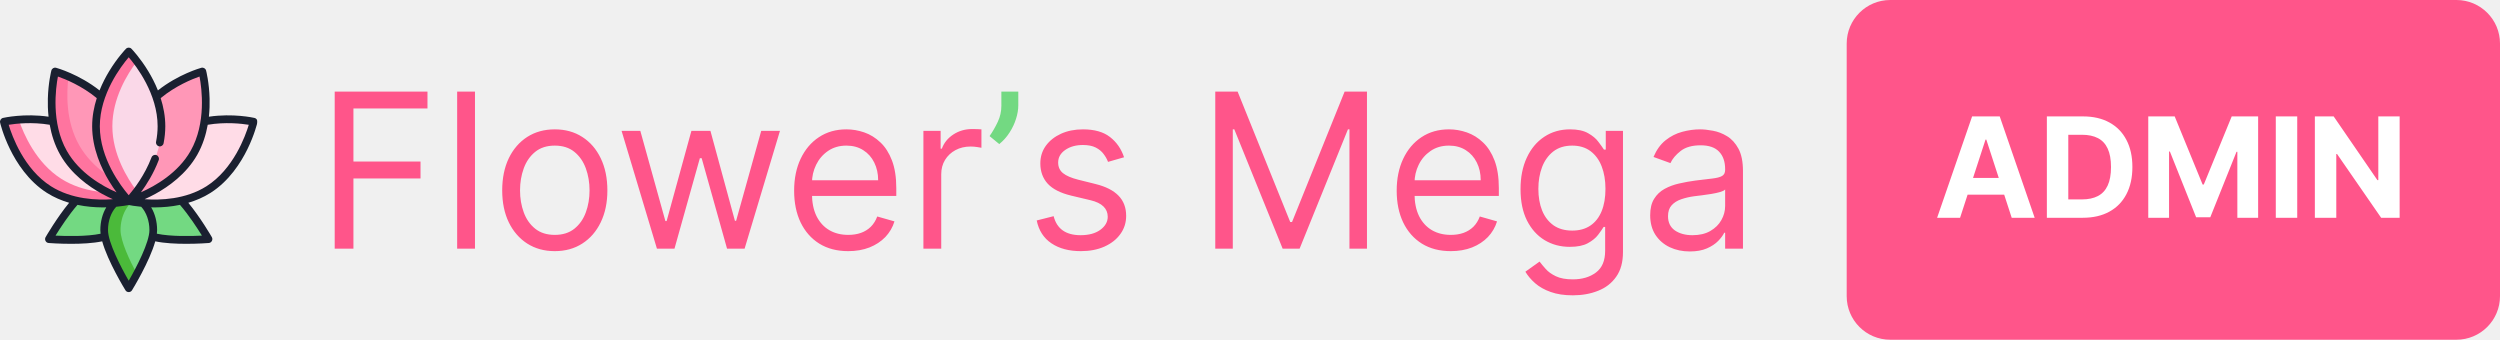
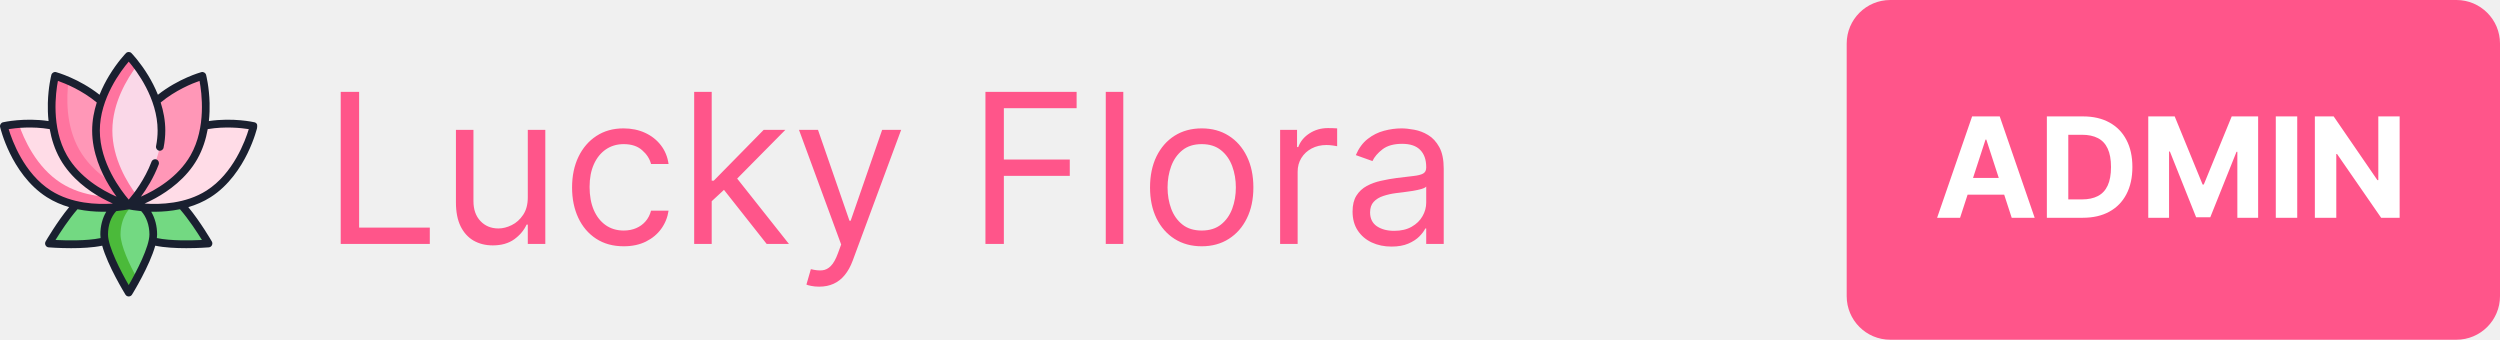
<svg xmlns="http://www.w3.org/2000/svg" width="287" height="39" viewBox="0 0 287 39" fill="none">
-   <mask id="mask0_312_9298" style="mask-type:luminance" maskUnits="userSpaceOnUse" x="0" y="4" width="30" height="31">
-     <path d="M29.555 4.5H0V34.5H29.555V4.5Z" fill="white" />
-   </mask>
-   <g mask="url(#mask0_312_9298)">
-     <path d="M16.806 26.901C14.966 25.927 14.057 24.001 14.777 22.6C15.497 21.2 17.572 20.854 19.413 21.828C21.253 22.802 23.94 27.451 23.94 27.451C23.94 27.451 18.646 27.875 16.806 26.901Z" fill="#73D982" />
-     <path d="M12.749 26.901C14.589 25.927 15.497 24.001 14.777 22.6C14.058 21.2 11.982 20.854 10.142 21.828C8.302 22.802 5.614 27.451 5.614 27.451C5.614 27.451 10.909 27.875 12.749 26.901Z" fill="#73D982" />
-     <path d="M11.959 26.415C11.959 24.308 13.221 22.6 14.777 22.6C16.334 22.6 17.596 24.308 17.596 26.415C17.596 28.522 14.777 33.09 14.777 33.09C14.777 33.09 11.959 28.522 11.959 26.415Z" fill="#73D982" />
-     <path d="M13.838 26.415C13.838 24.754 14.622 23.342 15.717 22.818C15.423 22.678 15.107 22.6 14.777 22.6C13.221 22.6 11.959 24.308 11.959 26.415C11.959 28.522 14.777 33.09 14.777 33.09C14.777 33.09 15.2 32.406 15.717 31.445C14.897 29.923 13.838 27.706 13.838 26.415Z" fill="#4BBA3A" />
-     <path d="M19.953 15.292C23.912 12.778 29.115 13.974 29.115 13.974C29.115 13.974 27.898 19.246 23.939 21.76C19.98 24.273 14.777 23.077 14.777 23.077C14.777 23.077 15.994 17.805 19.953 15.292Z" fill="#FFDCE7" />
-     <path d="M9.602 15.292C5.643 12.778 0.44 13.974 0.44 13.974C0.44 13.974 1.657 19.246 5.616 21.76C9.575 24.273 14.778 23.077 14.778 23.077C14.778 23.077 13.561 17.805 9.602 15.292Z" fill="#FFDCE7" />
-     <path d="M7.025 20.521C4.14 18.689 2.711 15.392 2.149 13.739C1.109 13.82 0.44 13.974 0.44 13.974C0.44 13.974 1.657 19.246 5.616 21.76C9.575 24.273 14.778 23.077 14.778 23.077C14.778 23.077 14.688 22.689 14.479 22.074C12.617 22.22 9.566 22.134 7.025 20.521Z" fill="#FF749F" />
-     <path d="M7.295 17.551C4.96 13.446 6.322 8.211 6.322 8.211C6.322 8.211 11.469 9.632 13.804 13.737C16.139 17.842 14.777 23.077 14.777 23.077C14.777 23.077 9.63 21.656 7.295 17.551Z" fill="#FF97B7" />
-     <path d="M9.099 16.682C7.523 13.913 7.631 10.629 7.867 8.786C6.95 8.385 6.321 8.211 6.321 8.211C6.321 8.211 4.96 13.446 7.295 17.551C9.63 21.656 14.777 23.077 14.777 23.077C14.777 23.077 14.921 22.523 15.035 21.633C13.327 20.887 10.618 19.353 9.099 16.682Z" fill="#FF749F" />
-     <path d="M22.26 17.551C24.595 13.446 23.233 8.211 23.233 8.211C23.233 8.211 18.086 9.632 15.751 13.737C13.416 17.842 14.777 23.077 14.777 23.077C14.777 23.077 19.925 21.656 22.26 17.551Z" fill="#FF97B7" />
-     <path d="M11.02 14.494C11.02 9.754 14.777 5.911 14.777 5.911C14.777 5.911 18.535 9.754 18.535 14.494C18.535 19.234 14.777 23.077 14.777 23.077C14.777 23.077 11.02 19.234 11.02 14.494Z" fill="#FAD8E8" />
-     <path d="M12.899 14.494C12.899 11.301 14.604 8.515 15.717 7.037C15.178 6.321 14.777 5.911 14.777 5.911C14.777 5.911 11.02 9.754 11.02 14.494C11.02 19.234 14.777 23.077 14.777 23.077C14.777 23.077 15.178 22.668 15.717 21.952C14.604 20.473 12.899 17.688 12.899 14.494Z" fill="#FF749F" />
-     <path d="M29.488 13.737C29.426 13.636 29.326 13.564 29.212 13.538C29.108 13.514 26.759 12.987 23.98 13.397C24.062 12.641 24.078 11.936 24.062 11.33C24.013 9.477 23.673 8.153 23.659 8.097C23.597 7.861 23.35 7.716 23.117 7.78C23.006 7.811 20.48 8.522 18.128 10.379C17.791 9.537 17.397 8.795 17.032 8.191C16.076 6.612 15.13 5.637 15.09 5.597C14.92 5.423 14.635 5.423 14.465 5.597C14.425 5.637 13.478 6.612 12.523 8.191C12.158 8.795 11.764 9.537 11.427 10.379C9.075 8.523 6.549 7.811 6.437 7.78C6.205 7.716 5.958 7.861 5.896 8.097C5.882 8.153 5.542 9.477 5.493 11.33C5.477 11.936 5.492 12.641 5.574 13.397C2.797 12.987 0.447 13.514 0.343 13.538C0.108 13.592 -0.044 13.838 0.011 14.076C0.024 14.132 0.336 15.464 1.149 17.123C1.903 18.664 3.25 20.785 5.382 22.139C6.205 22.661 7.078 23.026 7.937 23.279C6.542 24.973 5.291 27.127 5.234 27.225C5.073 27.505 5.262 27.872 5.58 27.897C5.669 27.904 6.789 27.991 8.167 27.991C9.327 27.991 10.67 27.929 11.731 27.705C12.381 30.03 14.306 33.169 14.404 33.328C14.574 33.602 14.981 33.602 15.151 33.328C15.249 33.169 17.174 30.03 17.824 27.705C18.885 27.929 20.227 27.991 21.388 27.991C22.766 27.991 23.888 27.904 23.975 27.897C24.293 27.872 24.482 27.505 24.32 27.225C24.263 27.125 23.012 24.971 21.618 23.279C22.477 23.026 23.35 22.661 24.172 22.139C26.305 20.785 27.651 18.664 28.406 17.123C29.218 15.464 29.53 14.132 29.544 14.076C29.57 13.96 29.55 13.838 29.488 13.737ZM14.778 6.575C15.659 7.604 18.095 10.786 18.095 14.494C18.095 15.074 18.035 15.672 17.916 16.273C17.868 16.515 18.023 16.75 18.261 16.799C18.5 16.848 18.732 16.691 18.78 16.449C18.91 15.791 18.976 15.133 18.976 14.494C18.976 13.347 18.762 12.254 18.446 11.265C20.157 9.849 22.062 9.081 22.906 8.786C23.161 10.126 23.701 14.123 21.878 17.328C20.437 19.863 17.834 21.345 16.179 22.075C16.828 21.194 17.635 19.917 18.218 18.386C18.306 18.156 18.193 17.897 17.966 17.808C17.739 17.719 17.484 17.834 17.396 18.064C16.61 20.13 15.357 21.737 14.777 22.413C13.896 21.385 11.46 18.203 11.46 14.494C11.46 10.793 13.897 7.606 14.778 6.575ZM6.649 8.786C7.493 9.081 9.397 9.849 11.109 11.265C10.793 12.254 10.579 13.347 10.579 14.494C10.579 17.047 11.636 19.331 12.523 20.797C12.818 21.285 13.113 21.715 13.38 22.078C11.727 21.351 9.122 19.87 7.677 17.328C5.853 14.123 6.394 10.125 6.649 8.786ZM0.995 14.325C1.824 14.192 3.678 13.981 5.707 14.323C5.909 15.456 6.276 16.654 6.914 17.775C8.171 19.986 10.212 21.427 11.702 22.247C12.15 22.493 12.575 22.699 12.955 22.869C11.146 22.999 8.24 22.898 5.849 21.381C2.758 19.418 1.388 15.629 0.995 14.325ZM6.373 27.049C6.896 26.203 7.89 24.67 8.895 23.519C9.917 23.731 10.882 23.801 11.678 23.808C11.724 23.808 11.769 23.808 11.815 23.808C11.945 23.808 12.073 23.807 12.198 23.804C11.761 24.542 11.519 25.454 11.519 26.415C11.519 26.546 11.528 26.685 11.547 26.831C9.946 27.169 7.56 27.108 6.373 27.049ZM14.777 32.226C13.88 30.673 12.399 27.815 12.399 26.415C12.399 25.358 12.743 24.384 13.343 23.738C14.06 23.671 14.573 23.576 14.777 23.534C14.982 23.576 15.494 23.671 16.212 23.738C16.803 24.376 17.155 25.371 17.155 26.415C17.155 27.815 15.675 30.673 14.777 32.226ZM23.182 27.049C21.995 27.108 19.61 27.169 18.008 26.83C18.026 26.685 18.036 26.546 18.036 26.415C18.036 25.452 17.794 24.541 17.357 23.804C17.482 23.807 17.609 23.808 17.74 23.808C17.785 23.808 17.831 23.808 17.877 23.808C18.673 23.801 19.638 23.731 20.66 23.519C21.663 24.669 22.658 26.203 23.182 27.049ZM23.705 21.381C21.315 22.898 18.409 22.999 16.6 22.869C16.98 22.699 17.404 22.493 17.853 22.247C19.343 21.427 21.384 19.986 22.641 17.775C23.278 16.654 23.646 15.456 23.848 14.323C25.871 13.982 27.729 14.193 28.56 14.326C28.166 15.63 26.796 19.418 23.705 21.381Z" fill="#1A2030" />
+   <g clip-path="url(#clip0_2044_7905)">
+     <mask id="mask0_2044_7905" style="mask-type:luminance" maskUnits="userSpaceOnUse" x="0" y="5" width="30" height="30">
+       <path d="M29.555 5H0V35H29.555V5Z" fill="white" />
+     </mask>
+     <g mask="url(#mask0_2044_7905)">
+       <path d="M16.806 27.401C14.966 26.427 14.057 24.501 14.777 23.1C15.497 21.7 17.572 21.354 19.413 22.328C21.253 23.302 23.94 27.951 23.94 27.951C23.94 27.951 18.646 28.375 16.806 27.401Z" fill="#73D982" />
+       <path d="M12.749 27.401C14.589 26.427 15.497 24.501 14.777 23.1C14.058 21.7 11.982 21.354 10.142 22.328C8.302 23.302 5.614 27.951 5.614 27.951C5.614 27.951 10.909 28.375 12.749 27.401Z" fill="#73D982" />
+       <path d="M11.959 26.915C11.959 24.808 13.221 23.1 14.777 23.1C16.334 23.1 17.596 24.808 17.596 26.915C17.596 29.022 14.777 33.59 14.777 33.59C14.777 33.59 11.959 29.022 11.959 26.915Z" fill="#73D982" />
+       <path d="M13.838 26.915C13.838 25.254 14.622 23.842 15.717 23.318C15.423 23.178 15.107 23.1 14.777 23.1C13.221 23.1 11.959 24.808 11.959 26.915C11.959 29.022 14.777 33.59 14.777 33.59C14.777 33.59 15.2 32.906 15.717 31.945C14.897 30.423 13.838 28.206 13.838 26.915Z" fill="#4BBA3A" />
+       <path d="M19.953 15.792C23.912 13.278 29.115 14.474 29.115 14.474C29.115 14.474 27.898 19.746 23.939 22.26C19.98 24.773 14.777 23.577 14.777 23.577C14.777 23.577 15.994 18.305 19.953 15.792Z" fill="#FFDCE7" />
+       <path d="M9.602 15.792C5.643 13.278 0.44 14.474 0.44 14.474C0.44 14.474 1.657 19.746 5.616 22.26C9.575 24.773 14.778 23.577 14.778 23.577C14.778 23.577 13.561 18.305 9.602 15.792Z" fill="#FFDCE7" />
+       <path d="M7.025 21.021C4.14 19.189 2.711 15.892 2.149 14.239C1.109 14.32 0.44 14.474 0.44 14.474C0.44 14.474 1.657 19.746 5.616 22.26C9.575 24.773 14.778 23.577 14.778 23.577C14.778 23.577 14.688 23.189 14.479 22.574C12.617 22.72 9.566 22.634 7.025 21.021Z" fill="#FF749F" />
+       <path d="M7.295 18.051C4.96 13.946 6.322 8.711 6.322 8.711C6.322 8.711 11.469 10.132 13.804 14.237C16.139 18.342 14.777 23.577 14.777 23.577C14.777 23.577 9.63 22.156 7.295 18.051Z" fill="#FF97B7" />
+       <path d="M9.099 17.182C7.523 14.413 7.631 11.129 7.867 9.286C6.95 8.885 6.321 8.711 6.321 8.711C6.321 8.711 4.96 13.946 7.295 18.051C9.63 22.156 14.777 23.577 14.777 23.577C14.777 23.577 14.921 23.023 15.035 22.133C13.327 21.387 10.618 19.853 9.099 17.182Z" fill="#FF749F" />
+       <path d="M22.26 18.051C24.595 13.946 23.233 8.711 23.233 8.711C23.233 8.711 18.086 10.132 15.751 14.237C13.416 18.342 14.777 23.577 14.777 23.577C14.777 23.577 19.925 22.156 22.26 18.051Z" fill="#FF97B7" />
+       <path d="M11.02 14.994C11.02 10.254 14.777 6.411 14.777 6.411C14.777 6.411 18.535 10.254 18.535 14.994C18.535 19.734 14.777 23.577 14.777 23.577C14.777 23.577 11.02 19.734 11.02 14.994Z" fill="#FAD8E8" />
+       <path d="M12.899 14.994C12.899 11.801 14.604 9.015 15.717 7.537C15.178 6.821 14.777 6.411 14.777 6.411C14.777 6.411 11.02 10.254 11.02 14.994C11.02 19.734 14.777 23.577 14.777 23.577C14.777 23.577 15.178 23.168 15.717 22.452C14.604 20.973 12.899 18.188 12.899 14.994Z" fill="#FF749F" />
+       <path d="M29.488 14.237C29.426 14.136 29.326 14.064 29.212 14.038C29.108 14.014 26.759 13.487 23.98 13.897C24.062 13.141 24.078 12.436 24.062 11.83C24.013 9.977 23.673 8.653 23.659 8.597C23.597 8.361 23.35 8.216 23.117 8.28C23.006 8.311 20.48 9.022 18.128 10.879C17.791 10.037 17.397 9.295 17.032 8.691C16.076 7.112 15.13 6.137 15.09 6.097C14.92 5.923 14.635 5.923 14.465 6.097C14.425 6.137 13.478 7.112 12.523 8.691C12.158 9.295 11.764 10.037 11.427 10.879C9.075 9.023 6.549 8.311 6.437 8.28C6.205 8.216 5.958 8.361 5.896 8.597C5.882 8.653 5.542 9.977 5.493 11.83C5.477 12.436 5.492 13.141 5.574 13.897C2.797 13.487 0.447 14.014 0.343 14.038C0.108 14.092 -0.044 14.338 0.011 14.576C0.024 14.632 0.336 15.964 1.149 17.623C1.903 19.164 3.25 21.285 5.382 22.639C6.205 23.161 7.078 23.526 7.937 23.779C6.542 25.473 5.291 27.627 5.234 27.725C5.073 28.005 5.262 28.372 5.58 28.397C5.669 28.404 6.789 28.491 8.167 28.491C9.327 28.491 10.67 28.429 11.731 28.205C12.381 30.53 14.306 33.669 14.404 33.828C14.574 34.102 14.981 34.102 15.151 33.828C15.249 33.669 17.174 30.53 17.824 28.205C18.885 28.429 20.227 28.491 21.388 28.491C22.766 28.491 23.888 28.404 23.975 28.397C24.293 28.372 24.482 28.005 24.32 27.725C24.263 27.625 23.012 25.471 21.618 23.779C22.477 23.526 23.35 23.161 24.172 22.639C26.305 21.285 27.651 19.164 28.406 17.623C29.218 15.964 29.53 14.632 29.544 14.576C29.57 14.46 29.55 14.338 29.488 14.237ZM14.778 7.075C15.659 8.104 18.095 11.286 18.095 14.994C18.095 15.574 18.035 16.172 17.916 16.773C17.868 17.015 18.023 17.25 18.261 17.299C18.5 17.348 18.732 17.191 18.78 16.949C18.91 16.291 18.976 15.633 18.976 14.994C18.976 13.847 18.762 12.754 18.446 11.765C20.157 10.349 22.062 9.581 22.906 9.286C23.161 10.626 23.701 14.623 21.878 17.828C20.437 20.363 17.834 21.845 16.179 22.575C16.828 21.694 17.635 20.417 18.218 18.886C18.306 18.656 18.193 18.397 17.966 18.308C17.739 18.219 17.484 18.334 17.396 18.564C16.61 20.63 15.357 22.237 14.777 22.913C13.896 21.885 11.46 18.703 11.46 14.994C11.46 11.293 13.897 8.106 14.778 7.075ZM6.649 9.286C7.493 9.581 9.397 10.349 11.109 11.765C10.793 12.754 10.579 13.847 10.579 14.994C10.579 17.547 11.636 19.831 12.523 21.297C12.818 21.785 13.113 22.215 13.38 22.578C11.727 21.851 9.122 20.37 7.677 17.828C5.853 14.623 6.394 10.625 6.649 9.286ZM0.995 14.825C1.824 14.692 3.678 14.481 5.707 14.823C5.909 15.956 6.276 17.154 6.914 18.275C8.171 20.486 10.212 21.927 11.702 22.747C12.15 22.993 12.575 23.199 12.955 23.369C11.146 23.499 8.24 23.398 5.849 21.881C2.758 19.918 1.388 16.129 0.995 14.825ZM6.373 27.549C6.896 26.703 7.89 25.17 8.895 24.019C9.917 24.231 10.882 24.301 11.678 24.308C11.724 24.308 11.769 24.308 11.815 24.308C11.945 24.308 12.073 24.307 12.198 24.304C11.761 25.042 11.519 25.954 11.519 26.915C11.519 27.046 11.528 27.185 11.547 27.331C9.946 27.669 7.56 27.608 6.373 27.549ZM14.777 32.726C13.88 31.173 12.399 28.315 12.399 26.915C12.399 25.858 12.743 24.884 13.343 24.238C14.06 24.171 14.573 24.076 14.777 24.034C14.982 24.076 15.494 24.171 16.212 24.238C16.803 24.876 17.155 25.871 17.155 26.915C17.155 28.315 15.675 31.173 14.777 32.726ZM23.182 27.549C21.995 27.608 19.61 27.669 18.008 27.33C18.026 27.185 18.036 27.046 18.036 26.915C18.036 25.952 17.794 25.041 17.357 24.304C17.482 24.307 17.609 24.308 17.74 24.308C17.785 24.308 17.831 24.308 17.877 24.308C18.673 24.301 19.638 24.231 20.66 24.019C21.663 25.169 22.658 26.703 23.182 27.549ZM23.705 21.881C21.315 23.398 18.409 23.499 16.6 23.369C16.98 23.199 17.404 22.993 17.853 22.747C19.343 21.927 21.384 20.486 22.641 18.275C23.278 17.154 23.646 15.956 23.848 14.823C25.871 14.482 27.729 14.693 28.56 14.826C28.166 16.13 26.796 19.918 23.705 21.881Z" fill="#1A2030" />
+     </g>
+     <path d="M39.114 28V10.546H41.227V26.125H49.341V28H39.114ZM60.591 22.648V14.909H62.602V28H60.591V25.784H60.455C60.148 26.449 59.67 27.014 59.023 27.48C58.375 27.94 57.557 28.171 56.568 28.171C55.75 28.171 55.023 27.991 54.386 27.634C53.75 27.27 53.25 26.724 52.886 25.997C52.523 25.264 52.341 24.341 52.341 23.227V14.909H54.352V23.091C54.352 24.046 54.619 24.807 55.153 25.375C55.693 25.943 56.381 26.227 57.216 26.227C57.716 26.227 58.224 26.099 58.742 25.844C59.264 25.588 59.702 25.196 60.054 24.668C60.412 24.139 60.591 23.466 60.591 22.648ZM71.604 28.273C70.377 28.273 69.32 27.983 68.434 27.403C67.548 26.824 66.866 26.026 66.388 25.009C65.911 23.991 65.673 22.829 65.673 21.523C65.673 20.193 65.917 19.02 66.406 18.003C66.9 16.98 67.587 16.182 68.468 15.608C69.354 15.028 70.388 14.739 71.57 14.739C72.491 14.739 73.32 14.909 74.059 15.25C74.798 15.591 75.403 16.068 75.874 16.682C76.346 17.296 76.638 18.011 76.752 18.829H74.741C74.587 18.233 74.246 17.704 73.718 17.244C73.195 16.778 72.491 16.546 71.604 16.546C70.82 16.546 70.133 16.75 69.542 17.159C68.957 17.562 68.499 18.134 68.17 18.872C67.846 19.605 67.684 20.466 67.684 21.454C67.684 22.466 67.843 23.347 68.161 24.097C68.485 24.847 68.94 25.429 69.525 25.844C70.116 26.259 70.809 26.466 71.604 26.466C72.127 26.466 72.602 26.375 73.028 26.193C73.454 26.011 73.815 25.75 74.11 25.409C74.406 25.068 74.616 24.659 74.741 24.182H76.752C76.638 24.954 76.357 25.651 75.908 26.27C75.465 26.884 74.877 27.372 74.144 27.736C73.417 28.094 72.57 28.273 71.604 28.273ZM81.567 23.227L81.533 20.739H81.942L87.67 14.909H90.158L84.056 21.079H83.886L81.567 23.227ZM79.692 28V10.546H81.704V28H79.692ZM88.011 28L82.897 21.523L84.329 20.125L90.567 28H88.011ZM94.043 32.909C93.702 32.909 93.398 32.881 93.131 32.824C92.864 32.773 92.679 32.722 92.577 32.67L93.088 30.898C93.577 31.023 94.008 31.068 94.383 31.034C94.758 31 95.091 30.832 95.381 30.531C95.676 30.236 95.946 29.756 96.19 29.091L96.565 28.068L91.724 14.909H93.906L97.52 25.341H97.656L101.27 14.909H103.452L97.895 29.909C97.645 30.585 97.335 31.145 96.966 31.588C96.597 32.037 96.168 32.369 95.679 32.585C95.196 32.801 94.651 32.909 94.043 32.909ZM113.129 28V10.546H123.595V12.421H115.243V18.318H122.811V20.193H115.243V28H113.129ZM128.954 10.546V28H126.942V10.546H128.954ZM137.956 28.273C136.774 28.273 135.737 27.991 134.845 27.429C133.959 26.866 133.266 26.079 132.766 25.068C132.271 24.057 132.024 22.875 132.024 21.523C132.024 20.159 132.271 18.969 132.766 17.952C133.266 16.935 133.959 16.145 134.845 15.582C135.737 15.02 136.774 14.739 137.956 14.739C139.138 14.739 140.172 15.02 141.058 15.582C141.95 16.145 142.643 16.935 143.138 17.952C143.638 18.969 143.888 20.159 143.888 21.523C143.888 22.875 143.638 24.057 143.138 25.068C142.643 26.079 141.95 26.866 141.058 27.429C140.172 27.991 139.138 28.273 137.956 28.273ZM137.956 26.466C138.854 26.466 139.592 26.236 140.172 25.776C140.751 25.315 141.18 24.71 141.459 23.96C141.737 23.21 141.876 22.398 141.876 21.523C141.876 20.648 141.737 19.832 141.459 19.077C141.18 18.321 140.751 17.71 140.172 17.244C139.592 16.778 138.854 16.546 137.956 16.546C137.058 16.546 136.32 16.778 135.74 17.244C135.161 17.71 134.732 18.321 134.453 19.077C134.175 19.832 134.036 20.648 134.036 21.523C134.036 22.398 134.175 23.21 134.453 23.96C134.732 24.71 135.161 25.315 135.74 25.776C136.32 26.236 137.058 26.466 137.956 26.466ZM146.958 28V14.909H148.901V16.886H149.038C149.276 16.239 149.708 15.713 150.333 15.31C150.958 14.906 151.663 14.704 152.447 14.704C152.594 14.704 152.779 14.707 153.001 14.713C153.222 14.719 153.39 14.727 153.504 14.739V16.784C153.435 16.767 153.279 16.741 153.035 16.707C152.796 16.668 152.543 16.648 152.276 16.648C151.64 16.648 151.072 16.781 150.572 17.048C150.077 17.31 149.685 17.673 149.396 18.139C149.112 18.599 148.969 19.125 148.969 19.716V28H146.958ZM159.74 28.307C158.911 28.307 158.158 28.151 157.482 27.838C156.805 27.52 156.268 27.062 155.871 26.466C155.473 25.864 155.274 25.136 155.274 24.284C155.274 23.534 155.422 22.926 155.717 22.46C156.013 21.989 156.408 21.619 156.902 21.352C157.396 21.085 157.942 20.886 158.538 20.756C159.141 20.619 159.746 20.511 160.354 20.432C161.149 20.329 161.794 20.253 162.288 20.202C162.788 20.145 163.152 20.051 163.379 19.921C163.612 19.79 163.729 19.562 163.729 19.239V19.171C163.729 18.329 163.499 17.676 163.038 17.21C162.584 16.744 161.893 16.511 160.967 16.511C160.007 16.511 159.254 16.722 158.709 17.142C158.163 17.562 157.78 18.011 157.558 18.489L155.649 17.807C155.99 17.011 156.445 16.392 157.013 15.949C157.587 15.5 158.212 15.188 158.888 15.011C159.57 14.829 160.24 14.739 160.899 14.739C161.32 14.739 161.803 14.79 162.348 14.892C162.899 14.989 163.43 15.19 163.942 15.497C164.459 15.804 164.888 16.267 165.229 16.886C165.57 17.506 165.74 18.335 165.74 19.375V28H163.729V26.227H163.626C163.49 26.511 163.263 26.815 162.945 27.139C162.626 27.463 162.203 27.739 161.675 27.966C161.146 28.193 160.501 28.307 159.74 28.307ZM160.047 26.5C160.842 26.5 161.513 26.344 162.058 26.031C162.609 25.719 163.024 25.315 163.303 24.821C163.587 24.327 163.729 23.807 163.729 23.261V21.421C163.643 21.523 163.456 21.616 163.166 21.702C162.882 21.781 162.553 21.852 162.178 21.915C161.808 21.972 161.447 22.023 161.095 22.068C160.749 22.108 160.467 22.142 160.251 22.171C159.729 22.239 159.24 22.349 158.786 22.503C158.337 22.651 157.973 22.875 157.695 23.176C157.422 23.472 157.286 23.875 157.286 24.386C157.286 25.085 157.544 25.614 158.061 25.972C158.584 26.324 159.246 26.5 160.047 26.5Z" fill="#FF558A" />
  </g>
-   <path d="M38.423 28.55V10.518H49.074V12.455H40.574V18.548H48.276V20.485H40.574V28.55H38.423ZM54.528 10.518V28.55H52.481V10.518H54.528ZM63.69 28.831C62.487 28.831 61.432 28.541 60.524 27.96C59.622 27.379 58.916 26.566 58.407 25.521C57.904 24.476 57.653 23.255 57.653 21.858C57.653 20.45 57.904 19.22 58.407 18.169C58.916 17.119 59.622 16.303 60.524 15.722C61.432 15.14 62.487 14.85 63.69 14.85C64.892 14.85 65.945 15.14 66.847 15.722C67.755 16.303 68.46 17.119 68.964 18.169C69.472 19.22 69.727 20.45 69.727 21.858C69.727 23.255 69.472 24.476 68.964 25.521C68.46 26.566 67.755 27.379 66.847 27.96C65.945 28.541 64.892 28.831 63.69 28.831ZM63.69 26.965C64.603 26.965 65.355 26.727 65.945 26.252C66.535 25.776 66.971 25.151 67.255 24.376C67.538 23.602 67.68 22.762 67.68 21.858C67.68 20.954 67.538 20.112 67.255 19.331C66.971 18.551 66.535 17.92 65.945 17.438C65.355 16.957 64.603 16.716 63.69 16.716C62.776 16.716 62.024 16.957 61.435 17.438C60.845 17.92 60.408 18.551 60.125 19.331C59.841 20.112 59.7 20.954 59.7 21.858C59.7 22.762 59.841 23.602 60.125 24.376C60.408 25.151 60.845 25.776 61.435 26.252C62.024 26.727 62.776 26.965 63.69 26.965ZM75.417 28.55L71.358 15.026H73.509L76.388 25.38H76.527L79.372 15.026H81.558L84.368 25.345H84.507L87.387 15.026H89.538L85.479 28.55H83.466L80.552 18.16H80.344L77.429 28.55H75.417ZM97.377 28.831C96.093 28.831 94.986 28.544 94.055 27.968C93.13 27.387 92.415 26.577 91.912 25.538C91.415 24.494 91.166 23.279 91.166 21.893C91.166 20.508 91.415 19.287 91.912 18.231C92.415 17.168 93.115 16.341 94.012 15.748C94.914 15.149 95.966 14.85 97.169 14.85C97.863 14.85 98.548 14.967 99.225 15.202C99.901 15.437 100.517 15.818 101.072 16.347C101.627 16.869 102.07 17.562 102.399 18.424C102.729 19.287 102.894 20.35 102.894 21.612V22.492H92.624V20.696H100.812C100.812 19.933 100.661 19.252 100.361 18.653C100.066 18.055 99.644 17.582 99.094 17.236C98.551 16.89 97.909 16.716 97.169 16.716C96.353 16.716 95.648 16.922 95.052 17.333C94.463 17.738 94.009 18.266 93.691 18.918C93.373 19.569 93.213 20.267 93.213 21.013V22.21C93.213 23.232 93.387 24.098 93.734 24.808C94.087 25.512 94.575 26.049 95.2 26.419C95.824 26.783 96.55 26.965 97.377 26.965C97.915 26.965 98.4 26.889 98.834 26.736C99.274 26.577 99.652 26.343 99.97 26.032C100.288 25.715 100.534 25.321 100.708 24.852L102.685 25.415C102.477 26.096 102.127 26.695 101.636 27.211C101.144 27.722 100.537 28.121 99.814 28.409C99.091 28.69 98.279 28.831 97.377 28.831ZM106.007 28.55V15.026H107.985V17.069H108.124C108.367 16.399 108.806 15.857 109.442 15.44C110.078 15.023 110.796 14.815 111.594 14.815C111.744 14.815 111.932 14.818 112.157 14.823C112.383 14.829 112.553 14.838 112.669 14.85V16.963C112.6 16.945 112.441 16.919 112.192 16.884C111.949 16.843 111.692 16.822 111.42 16.822C110.772 16.822 110.194 16.96 109.685 17.236C109.182 17.506 108.783 17.881 108.488 18.363C108.199 18.838 108.054 19.381 108.054 19.992V28.55H106.007ZM129.041 18.055L127.202 18.583C127.086 18.272 126.916 17.97 126.69 17.676C126.471 17.377 126.17 17.13 125.788 16.936C125.407 16.743 124.918 16.646 124.322 16.646C123.507 16.646 122.828 16.837 122.284 17.218C121.746 17.594 121.477 18.072 121.477 18.653C121.477 19.17 121.662 19.578 122.032 19.877C122.403 20.177 122.98 20.426 123.767 20.626L125.745 21.119C126.936 21.412 127.824 21.861 128.408 22.466C128.991 23.064 129.283 23.836 129.283 24.781C129.283 25.556 129.065 26.249 128.625 26.859C128.191 27.47 127.583 27.951 126.803 28.303C126.022 28.655 125.115 28.831 124.079 28.831C122.72 28.831 121.596 28.532 120.705 27.933C119.815 27.335 119.251 26.46 119.014 25.31L120.957 24.817C121.142 25.544 121.492 26.09 122.006 26.454C122.527 26.818 123.206 27 124.045 27C124.999 27 125.756 26.795 126.317 26.384C126.883 25.967 127.167 25.468 127.167 24.887C127.167 24.417 127.006 24.024 126.682 23.707C126.358 23.384 125.86 23.144 125.19 22.985L122.969 22.457C121.749 22.163 120.853 21.709 120.28 21.092C119.714 20.47 119.43 19.692 119.43 18.759C119.43 17.996 119.641 17.321 120.063 16.734C120.491 16.147 121.073 15.686 121.807 15.352C122.547 15.017 123.386 14.85 124.322 14.85C125.64 14.85 126.676 15.143 127.428 15.73C128.185 16.317 128.723 17.092 129.041 18.055ZM139.513 10.518H142.08L148.117 25.486H148.326L154.362 10.518H156.929V28.55H154.917V14.85H154.743L149.193 28.55H147.25L141.699 14.85H141.525V28.55H139.513V10.518ZM166.551 28.831C165.267 28.831 164.161 28.544 163.229 27.968C162.304 27.387 161.59 26.577 161.087 25.538C160.59 24.494 160.34 23.279 160.34 21.893C160.34 20.508 160.59 19.287 161.087 18.231C161.59 17.168 162.29 16.341 163.186 15.748C164.087 15.149 165.14 14.85 166.343 14.85C167.037 14.85 167.722 14.967 168.398 15.202C169.075 15.437 169.691 15.818 170.246 16.347C170.801 16.869 171.244 17.562 171.574 18.424C171.902 19.287 172.067 20.35 172.067 21.612V22.492H161.797V20.696H169.986C169.986 19.933 169.836 19.252 169.536 18.653C169.24 18.055 168.817 17.582 168.269 17.236C167.726 16.89 167.083 16.716 166.343 16.716C165.527 16.716 164.823 16.922 164.227 17.333C163.637 17.738 163.182 18.266 162.865 18.918C162.546 19.569 162.387 20.267 162.387 21.013V22.21C162.387 23.232 162.561 24.098 162.908 24.808C163.261 25.512 163.749 26.049 164.374 26.419C164.998 26.783 165.724 26.965 166.551 26.965C167.089 26.965 167.574 26.889 168.009 26.736C168.447 26.577 168.827 26.343 169.145 26.032C169.462 25.715 169.709 25.321 169.882 24.852L171.86 25.415C171.651 26.096 171.301 26.695 170.811 27.211C170.318 27.722 169.711 28.121 168.988 28.409C168.265 28.69 167.453 28.831 166.551 28.831ZM180.56 33.903C179.571 33.903 178.721 33.774 178.009 33.515C177.298 33.263 176.706 32.928 176.231 32.512C175.763 32.101 175.39 31.661 175.112 31.191L176.743 30.029C176.928 30.275 177.162 30.557 177.446 30.874C177.729 31.197 178.116 31.476 178.608 31.71C179.105 31.951 179.755 32.071 180.56 32.071C181.635 32.071 182.523 31.807 183.222 31.279C183.922 30.751 184.271 29.923 184.271 28.796V26.049H184.098C183.948 26.296 183.734 26.601 183.457 26.965C183.185 27.323 182.791 27.643 182.277 27.924C181.768 28.2 181.08 28.338 180.212 28.338C179.137 28.338 178.171 28.08 177.315 27.564C176.465 27.047 175.792 26.296 175.294 25.31C174.803 24.323 174.557 23.126 174.557 21.717C174.557 20.332 174.797 19.126 175.277 18.099C175.757 17.066 176.425 16.267 177.281 15.704C178.137 15.134 179.125 14.85 180.247 14.85C181.114 14.85 181.803 14.997 182.311 15.29C182.827 15.578 183.22 15.906 183.491 16.276C183.768 16.64 183.983 16.939 184.133 17.174H184.341V15.026H186.318V28.937C186.318 30.099 186.058 31.044 185.538 31.772C185.024 32.506 184.33 33.043 183.457 33.383C182.589 33.73 181.624 33.903 180.56 33.903ZM180.49 26.472C181.311 26.472 182.005 26.281 182.571 25.899C183.138 25.518 183.569 24.969 183.864 24.253C184.159 23.537 184.307 22.68 184.307 21.682C184.307 20.708 184.162 19.848 183.873 19.102C183.584 18.357 183.155 17.773 182.589 17.35C182.022 16.928 181.323 16.716 180.49 16.716C179.622 16.716 178.9 16.939 178.321 17.386C177.749 17.832 177.319 18.43 177.029 19.182C176.746 19.933 176.604 20.767 176.604 21.682C176.604 22.621 176.748 23.452 177.038 24.174C177.332 24.89 177.767 25.453 178.339 25.864C178.917 26.269 179.634 26.472 180.49 26.472ZM193.987 28.867C193.143 28.867 192.376 28.705 191.688 28.382C191 28.054 190.454 27.581 190.048 26.965C189.644 26.343 189.441 25.591 189.441 24.711C189.441 23.936 189.591 23.308 189.893 22.827C190.193 22.34 190.595 21.958 191.098 21.682C191.602 21.406 192.156 21.201 192.763 21.066C193.376 20.925 193.993 20.814 194.611 20.731C195.421 20.626 196.076 20.546 196.58 20.494C197.089 20.435 197.459 20.338 197.691 20.203C197.928 20.068 198.046 19.833 198.046 19.499V19.428C198.046 18.559 197.812 17.884 197.343 17.403C196.881 16.922 196.178 16.681 195.236 16.681C194.258 16.681 193.492 16.898 192.936 17.333C192.382 17.767 191.991 18.231 191.766 18.724L189.823 18.02C190.17 17.198 190.633 16.558 191.211 16.1C191.795 15.636 192.431 15.314 193.12 15.132C193.813 14.944 194.496 14.85 195.167 14.85C195.594 14.85 196.086 14.903 196.641 15.008C197.201 15.108 197.742 15.316 198.262 15.633C198.789 15.95 199.226 16.429 199.573 17.069C199.92 17.708 200.093 18.565 200.093 19.64V28.55H198.046V26.718H197.941C197.803 27.012 197.571 27.326 197.248 27.66C196.924 27.995 196.493 28.28 195.955 28.514C195.418 28.749 194.761 28.867 193.987 28.867ZM194.299 27C195.108 27 195.791 26.839 196.346 26.516C196.907 26.193 197.329 25.776 197.613 25.266C197.901 24.755 198.046 24.218 198.046 23.654V21.753C197.96 21.858 197.768 21.955 197.474 22.043C197.184 22.125 196.849 22.199 196.467 22.263C196.091 22.322 195.725 22.375 195.366 22.422C195.013 22.463 194.727 22.498 194.507 22.527C193.975 22.598 193.478 22.712 193.015 22.871C192.558 23.023 192.188 23.255 191.904 23.566C191.627 23.872 191.488 24.288 191.488 24.817C191.488 25.538 191.752 26.084 192.278 26.454C192.809 26.818 193.484 27 194.299 27Z" fill="#FF558A" />
-   <path d="M116.9 10.518V12.103C116.9 12.584 116.813 13.098 116.639 13.644C116.472 14.184 116.223 14.709 115.893 15.22C115.57 15.724 115.176 16.165 114.714 16.54L113.604 15.625C113.968 15.096 114.283 14.548 114.549 13.978C114.821 13.403 114.957 12.79 114.957 12.138V10.518H116.9Z" fill="#73D982" />
  <rect x="212" width="75" height="39" rx="5" fill="#FF558A" />
  <path d="M225.017 25H222.381L226.398 13.364H229.568L233.58 25H230.943L228.028 16.023H227.938L225.017 25ZM224.852 20.426H231.08V22.347H224.852V20.426ZM239.105 25H234.98V13.364H239.139C240.31 13.364 241.317 13.597 242.162 14.062C243.007 14.525 243.656 15.189 244.111 16.057C244.569 16.924 244.798 17.962 244.798 19.171C244.798 20.383 244.569 21.424 244.111 22.296C243.656 23.167 243.003 23.835 242.151 24.301C241.302 24.767 240.287 25 239.105 25ZM237.44 22.892H239.003C239.73 22.892 240.342 22.763 240.838 22.506C241.338 22.244 241.713 21.841 241.963 21.296C242.217 20.746 242.344 20.038 242.344 19.171C242.344 18.311 242.217 17.608 241.963 17.062C241.713 16.517 241.34 16.116 240.844 15.858C240.348 15.6 239.736 15.472 239.009 15.472H237.44V22.892ZM246.621 13.364H249.655L252.859 21.182H252.996L256.2 13.364H259.234V25H256.848V17.426H256.751L253.74 24.943H252.115L249.104 17.398H249.007V25H246.621V13.364ZM263.722 13.364V25H261.261V13.364H263.722ZM275.479 13.364V25H273.354L268.291 17.676H268.206V25H265.746V13.364H267.905L272.928 20.682H273.03V13.364H275.479Z" fill="white" />
+   <defs>
+     <clipPath id="clip0_2044_7905">
+       <rect width="202" height="30" fill="white" transform="translate(0 4.5)" />
+     </clipPath>
+   </defs>
</svg>
